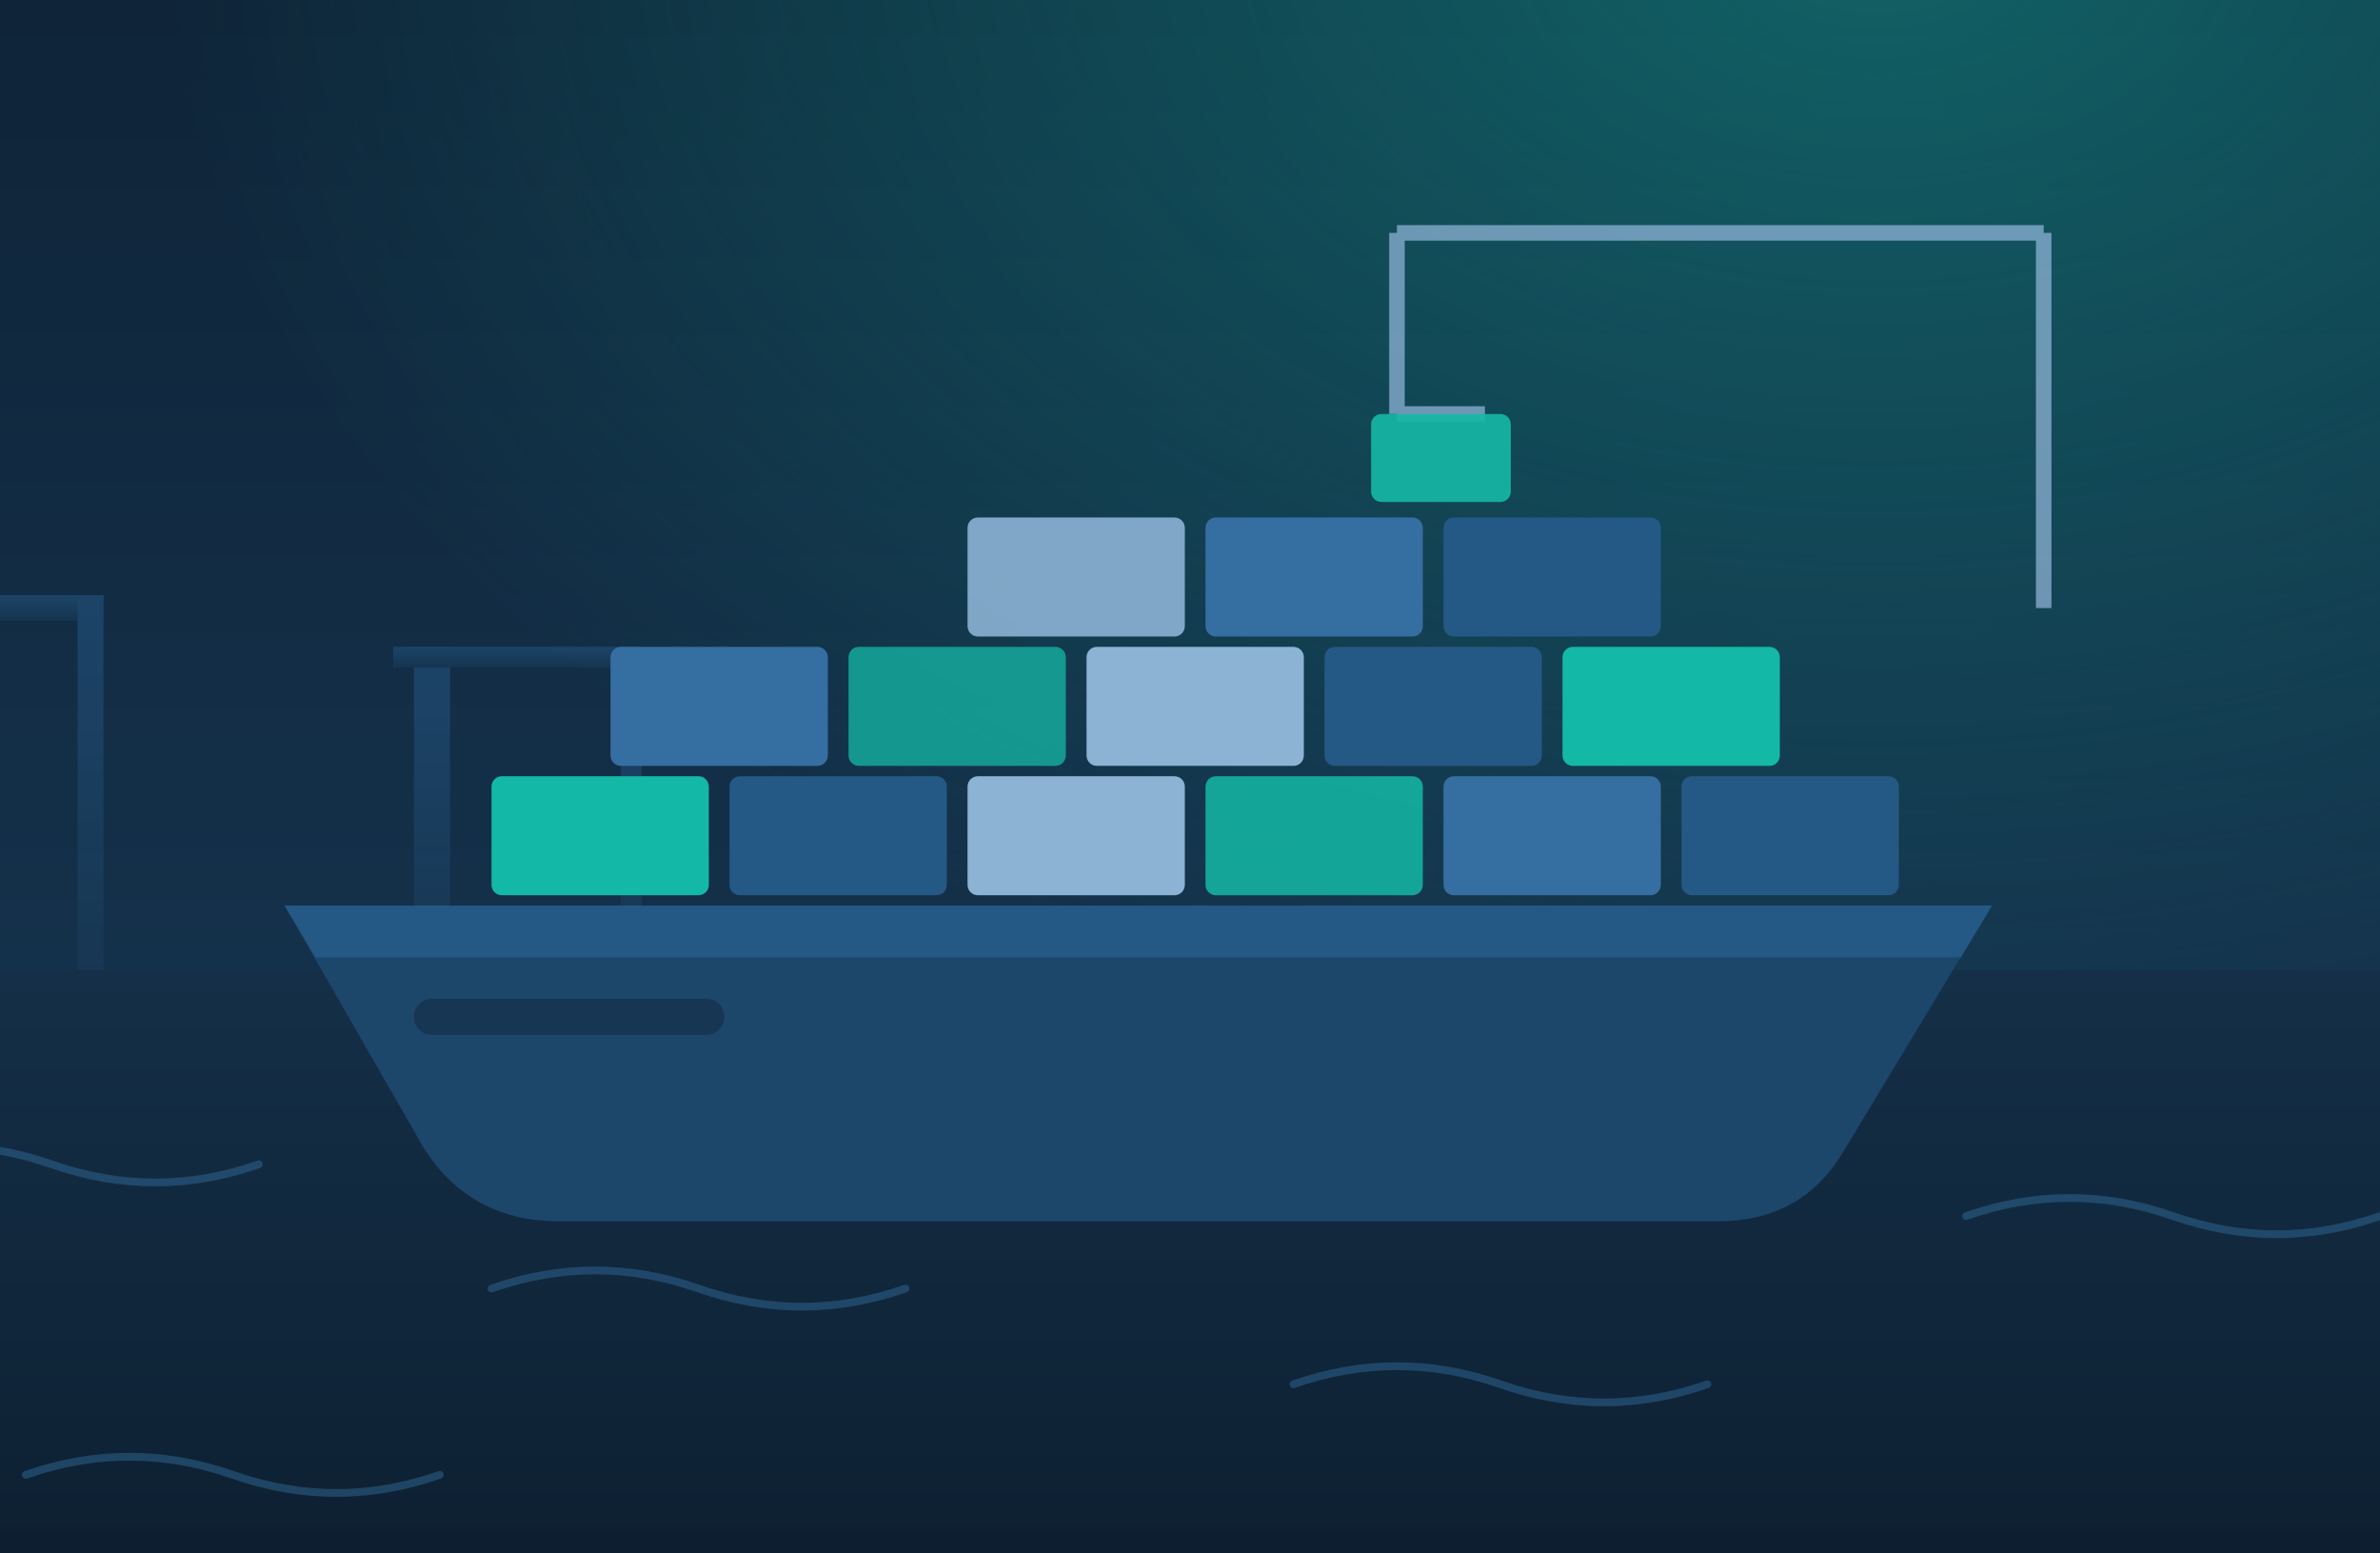
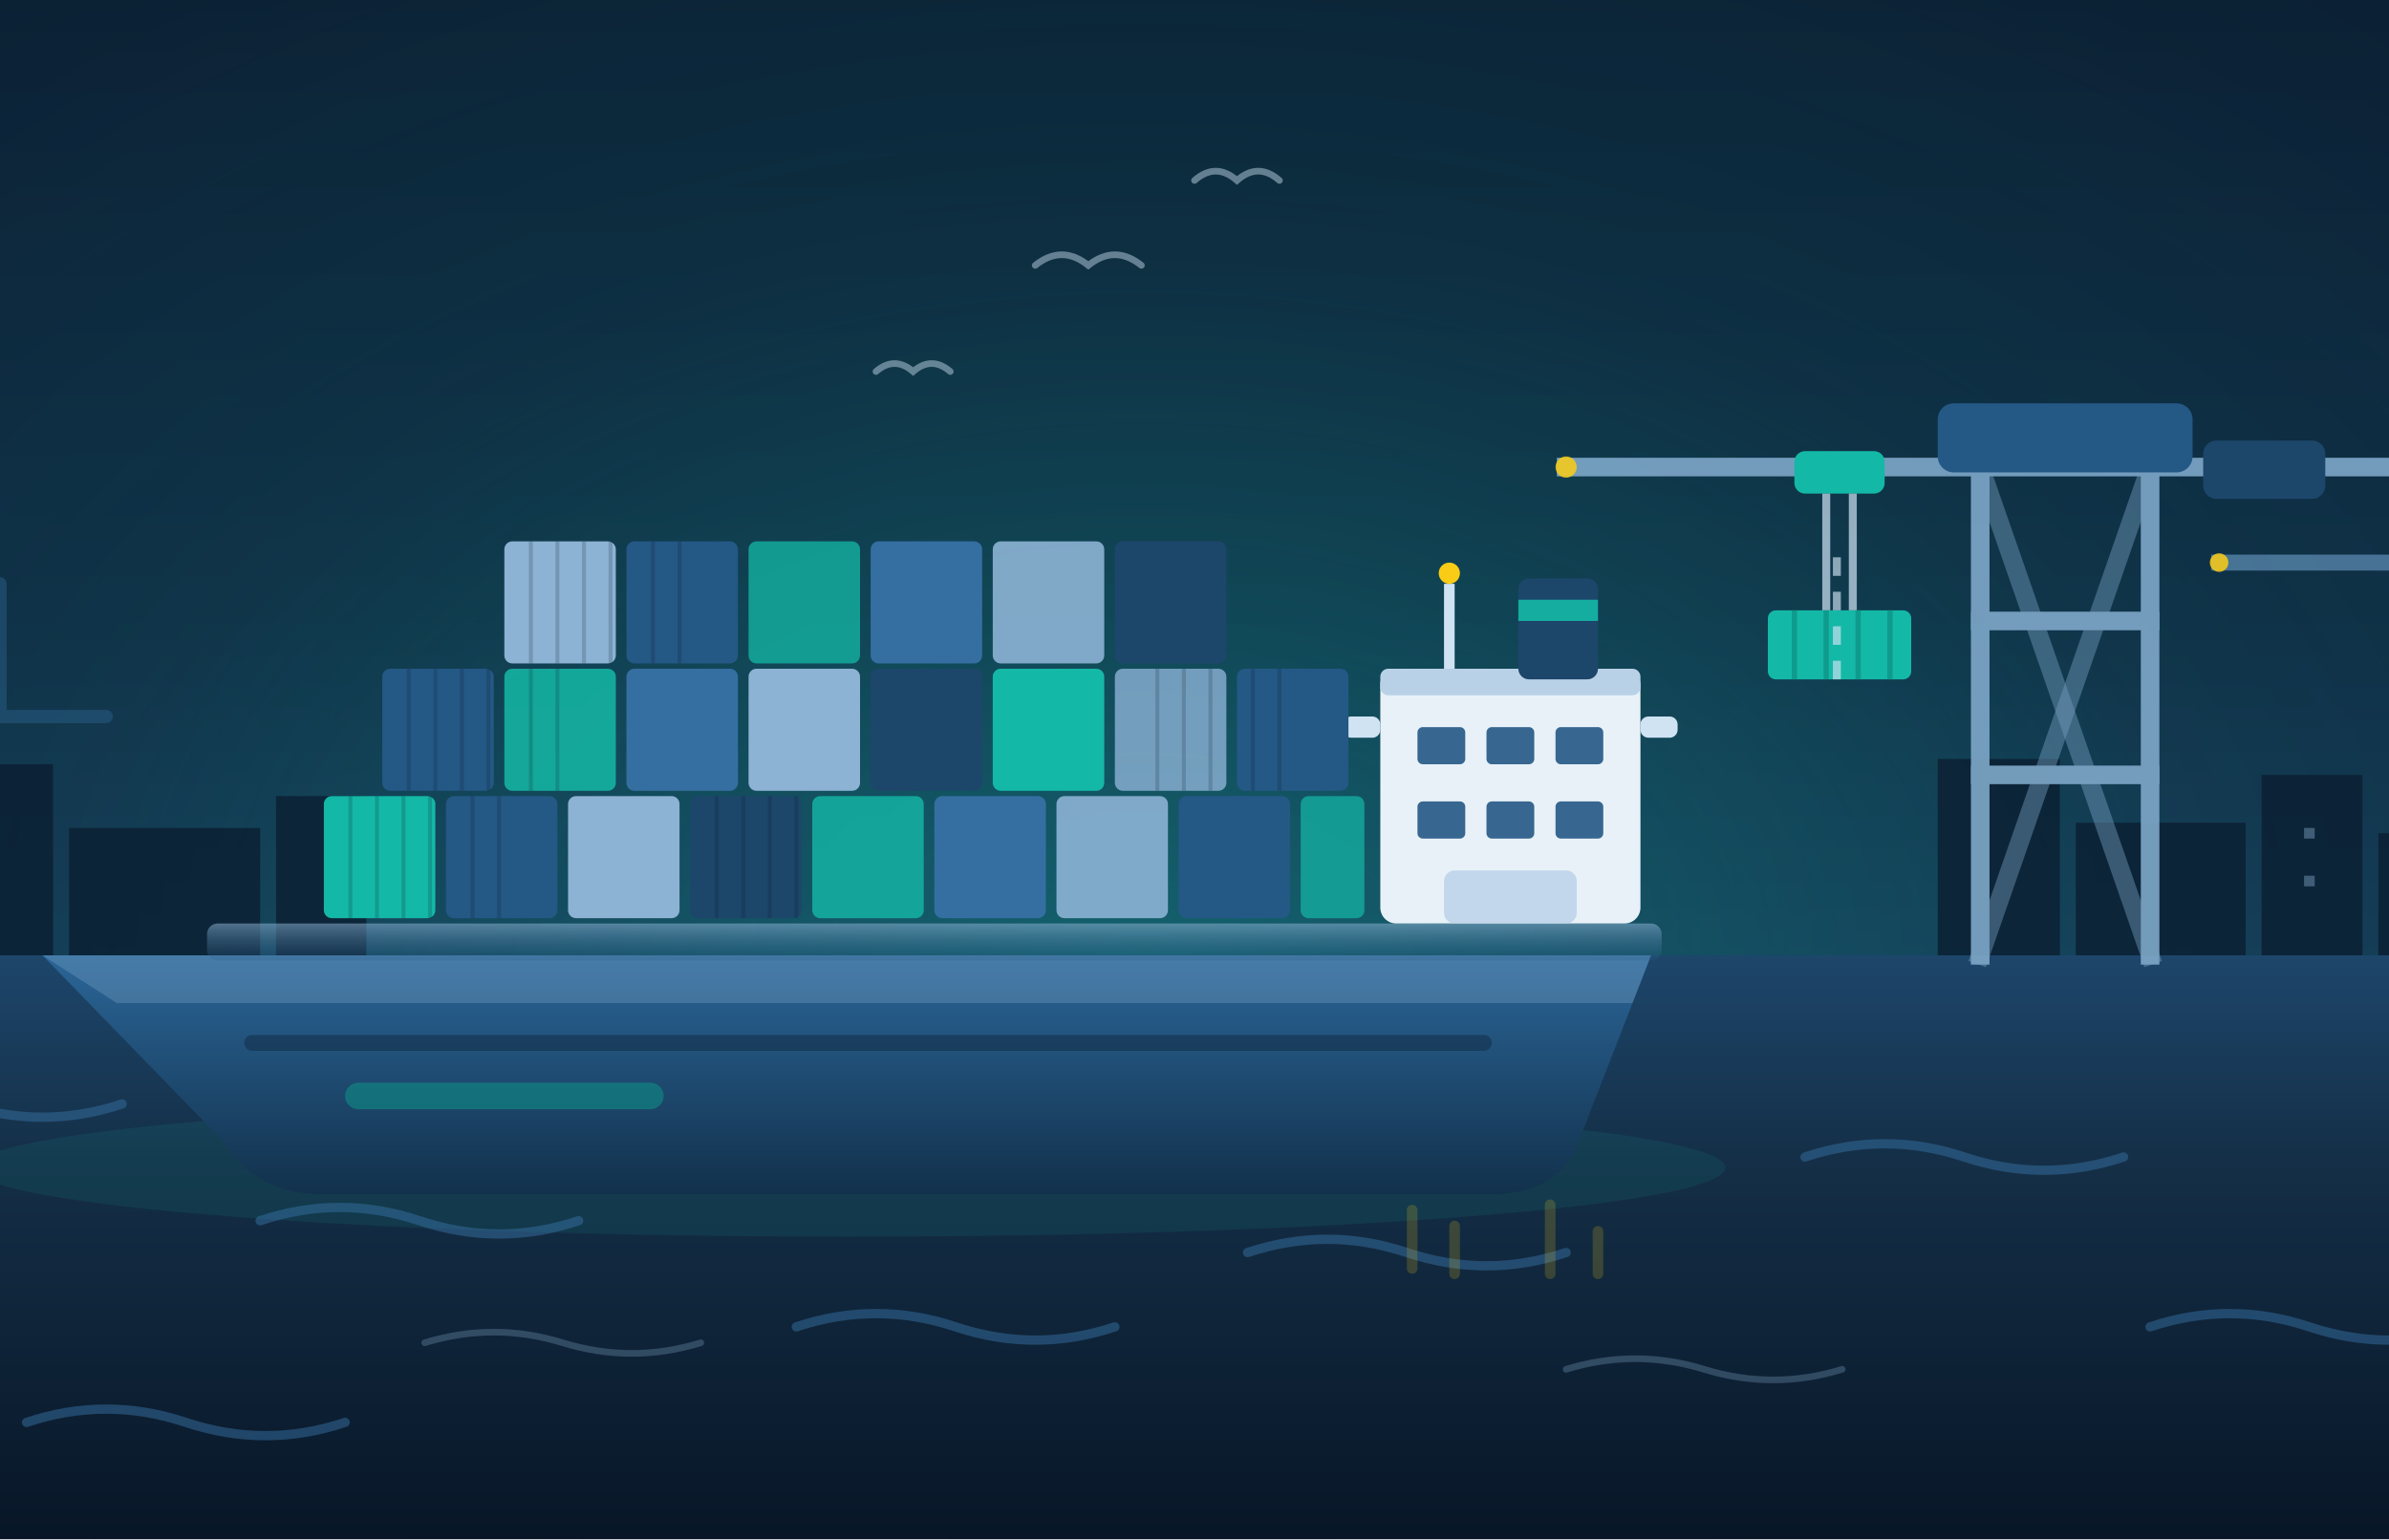
- <svg xmlns="http://www.w3.org/2000/svg" viewBox="140 170 920 600" role="img" aria-label="بندر و کشتی کانتینری در حال بارگیری">
+ <svg xmlns="http://www.w3.org/2000/svg" viewBox="170 200 900 580" role="img" aria-label="تصویرسازی بندر کانتینری: جرثقیل‌های دروازه‌ای و کشتی باری در حال بارگیری">
  <defs>
    <linearGradient id="sky" x1="0" y1="0" x2="0" y2="1">
-       <stop offset="0" stop-color="#0c1e2f" />
-       <stop offset="1" stop-color="#183a58" />
+       <stop offset="0" stop-color="#081627" />
+       <stop offset="0.55" stop-color="#0f2941" />
+       <stop offset="1" stop-color="#1d466b" />
    </linearGradient>
-     <linearGradient id="water" x1="0" y1="0" x2="0" y2="1">
-       <stop offset="0" stop-color="#142f47" />
-       <stop offset="1" stop-color="#0c1e2f" />
+     <linearGradient id="sea" x1="0" y1="0" x2="0" y2="1">
+       <stop offset="0" stop-color="#1d466b" />
+       <stop offset="0.35" stop-color="#142f47" />
+       <stop offset="1" stop-color="#081627" />
    </linearGradient>
-     <radialGradient id="glow" cx="0.72" cy="0.18" r="0.55">
-       <stop offset="0" stop-color="#14b8a6" stop-opacity="0.42" />
+     <linearGradient id="hull" x1="0" y1="0" x2="0" y2="1">
+       <stop offset="0" stop-color="#2b6698" />
+       <stop offset="1" stop-color="#12314c" />
+     </linearGradient>
+     <linearGradient id="deck" x1="0" y1="0" x2="0" y2="1">
+       <stop offset="0" stop-color="#8cb2d4" stop-opacity="0.55" />
+       <stop offset="1" stop-color="#245885" stop-opacity="0.2" />
+     </linearGradient>
+     <radialGradient id="glow" cx="0.5" cy="0.72" r="0.62">
+       <stop offset="0" stop-color="#14b8a6" stop-opacity="0.34" />
+       <stop offset="0.55" stop-color="#14b8a6" stop-opacity="0.08" />
      <stop offset="1" stop-color="#14b8a6" stop-opacity="0" />
    </radialGradient>
-     <linearGradient id="crane" x1="0" y1="0" x2="0" y2="1">
-       <stop offset="0" stop-color="#245885" />
-       <stop offset="1" stop-color="#183a58" />
-     </linearGradient>
  </defs>
-   <rect width="1200" height="800" fill="url(#sky)" />
-   <rect width="1200" height="800" fill="url(#glow)" />
-   <g fill="#8cb2d4" opacity="0.22">
-     <circle cx="150" cy="120" r="3" />
-     <circle cx="230" cy="80" r="2" />
-     <circle cx="320" cy="150" r="2.5" />
-     <circle cx="905" cy="95" r="3" />
-     <circle cx="1010" cy="150" r="2" />
-     <circle cx="1100" cy="90" r="2.5" />
-     <circle cx="780" cy="140" r="2" />
+   <rect width="1200" height="780" fill="url(#sky)" />
+   <rect width="1200" height="780" fill="url(#glow)" />
+   <g fill="#cfe3f3" opacity="0.55">
+     <circle cx="96" cy="70" r="1.8" />
+     <circle cx="212" cy="128" r="1.4" />
+     <circle cx="338" cy="54" r="1.7" />
+     <circle cx="470" cy="104" r="1.3" />
+     <circle cx="612" cy="46" r="1.6" />
+     <circle cx="742" cy="112" r="1.4" />
+     <circle cx="884" cy="62" r="1.8" />
+     <circle cx="1010" cy="120" r="1.3" />
+     <circle cx="1128" cy="58" r="1.6" />
+     <circle cx="1052" cy="196" r="1.2" />
+     <circle cx="168" cy="206" r="1.2" />
  </g>
-   <g fill="url(#crane)" opacity="0.55">
-     <rect x="70" y="400" width="16" height="150" />
-     <rect x="60" y="400" width="120" height="10" />
-     <path d="M170 400 h10 v150 h-10z" />
-     <rect x="300" y="420" width="14" height="130" />
-     <rect x="292" y="420" width="96" height="8" />
-     <path d="M380 420 h8 v130 h-8z" />
+   <g fill="#0b2033" opacity="0.85">
+     <rect x="0" y="498" width="86" height="62" />
+     <rect x="92" y="516" width="54" height="44" />
+     <rect x="150" y="488" width="40" height="72" />
+     <rect x="196" y="512" width="72" height="48" />
+     <rect x="274" y="500" width="34" height="60" />
+     <rect x="900" y="486" width="46" height="74" />
+     <rect x="952" y="510" width="64" height="50" />
+     <rect x="1022" y="492" width="38" height="68" />
+     <rect x="1066" y="514" width="58" height="46" />
+     <rect x="1130" y="500" width="70" height="60" />
  </g>
-   <rect y="545" width="1200" height="255" fill="url(#water)" />
-   <g stroke="#356fa1" stroke-opacity="0.45" stroke-width="3" fill="none" stroke-linecap="round">
-     <path d="M80 620 q40 -14 80 0 q40 14 80 0" />
-     <path d="M330 668 q40 -14 80 0 q40 14 80 0" />
-     <path d="M640 705 q40 -14 80 0 q40 14 80 0" />
-     <path d="M900 640 q40 -14 80 0 q40 14 80 0" />
-     <path d="M150 740 q40 -14 80 0 q40 14 80 0" />
+   <g fill="#8cb2d4" opacity="0.4">
+     <rect x="18" y="514" width="4" height="4" />
+     <rect x="34" y="514" width="4" height="4" />
+     <rect x="18" y="530" width="4" height="4" />
+     <rect x="50" y="530" width="4" height="4" />
+     <rect x="166" y="508" width="4" height="4" />
+     <rect x="166" y="526" width="4" height="4" />
+     <rect x="1038" y="512" width="4" height="4" />
+     <rect x="1038" y="530" width="4" height="4" />
+     <rect x="1150" y="520" width="4" height="4" />
+     <rect x="1172" y="520" width="4" height="4" />
+   </g>
+   <rect y="560" width="1200" height="220" fill="url(#sea)" />
+   <g stroke="#356fa1" stroke-width="5" fill="none" opacity="0.35" stroke-linecap="round">
+     <path d="M84 560 V470 M140 560 V470" />
+     <path d="M60 470 H210" />
+     <path d="M170 470 V420" />
  </g>
  <g>
-     <path d="M250 520 h660 l-58 96 q-16 26 -48 26 H356 q-34 0 -52 -28 z" fill="#1d466b" />
-     <path d="M250 520 h660 l-12 20 H262 z" fill="#245885" />
-     <rect x="300" y="556" width="120" height="14" rx="7" fill="#0c1e2f" opacity="0.4" />
+     <g stroke="#7ea7c9" stroke-width="7" fill="none" stroke-linecap="square" opacity="0.9">
+       <path d="M916 560 V376" />
+       <path d="M980 560 V376" />
+       <path d="M760 376 H1180" />
+       <path d="M916 434 H980" />
+       <path d="M916 492 H980" />
+       <path d="M916 376 L980 560" opacity="0.45" />
+       <path d="M980 376 L916 560" opacity="0.45" />
+     </g>
+     <g fill="#245885">
+       <rect x="900" y="352" width="96" height="26" rx="6" />
+       <rect x="1000" y="366" width="46" height="22" rx="5" fill="#1d466b" />
+     </g>
+     <g>
+       <rect x="846" y="370" width="34" height="16" rx="4" fill="#14b8a6" />
+       <path d="M858 386 V430 M868 386 V430" stroke="#cfe3f3" stroke-width="3" opacity="0.7" />
+       <rect x="836" y="430" width="54" height="26" rx="3" fill="#14b8a6" />
+       <g stroke="#0d9488" stroke-width="2" opacity="0.8">
+         <path d="M846 430 V456 M858 430 V456 M870 430 V456 M882 430 V456" />
+       </g>
+     </g>
+     <g stroke="#5f8fb6" stroke-width="6" fill="none" opacity="0.7" stroke-linecap="square">
+       <path d="M1084 560 V412" />
+       <path d="M1140 560 V412" />
+       <path d="M1006 412 H1178" />
+       <path d="M1084 470 H1140" />
+     </g>
+     <rect x="1072" y="392" width="80" height="22" rx="5" fill="#1d466b" opacity="0.9" />
+     <g fill="#facc15" opacity="0.85">
+       <circle cx="760" cy="376" r="4" />
+       <circle cx="1180" cy="376" r="4" />
+       <circle cx="1006" cy="412" r="3.5" />
+       <circle cx="1178" cy="412" r="3.5" />
+     </g>
  </g>
  <g>
-     <rect x="330" y="470" width="84" height="46" rx="4" fill="#14b8a6" />
-     <rect x="422" y="470" width="84" height="46" rx="4" fill="#245885" />
-     <rect x="514" y="470" width="84" height="46" rx="4" fill="#8cb2d4" />
-     <rect x="606" y="470" width="84" height="46" rx="4" fill="#14b8a6" opacity="0.85" />
-     <rect x="698" y="470" width="84" height="46" rx="4" fill="#356fa1" />
-     <rect x="790" y="470" width="84" height="46" rx="4" fill="#245885" />
-     <rect x="376" y="420" width="84" height="46" rx="4" fill="#356fa1" />
-     <rect x="468" y="420" width="84" height="46" rx="4" fill="#14b8a6" opacity="0.75" />
-     <rect x="560" y="420" width="84" height="46" rx="4" fill="#8cb2d4" />
-     <rect x="652" y="420" width="84" height="46" rx="4" fill="#245885" />
-     <rect x="744" y="420" width="84" height="46" rx="4" fill="#14b8a6" />
-     <rect x="514" y="370" width="84" height="46" rx="4" fill="#8cb2d4" opacity="0.9" />
-     <rect x="606" y="370" width="84" height="46" rx="4" fill="#356fa1" />
-     <rect x="698" y="370" width="84" height="46" rx="4" fill="#245885" />
+     <ellipse cx="490" cy="640" rx="330" ry="26" fill="#14b8a6" opacity="0.1" />
+     <path d="M186 560 H792 L764 632 Q756 650 732 650 H292 Q266 650 254 630 Z" fill="url(#hull)" />
+     <path d="M186 560 H792 L785 578 H214 Z" fill="#8cb2d4" opacity="0.28" />
+     <rect x="262" y="590" width="470" height="6" rx="3" fill="#081627" opacity="0.35" />
+     <rect x="300" y="608" width="120" height="10" rx="5" fill="#0d9488" opacity="0.55" />
+     <rect x="248" y="548" width="548" height="14" rx="4" fill="url(#deck)" />
+     <g>
+       <rect x="690" y="452" width="98" height="96" rx="6" fill="#e8f1f8" />
+       <rect x="690" y="452" width="98" height="10" rx="3" fill="#b9d1e7" />
+       <g fill="#245885" opacity="0.9">
+         <rect x="704" y="474" width="18" height="14" rx="2" />
+         <rect x="730" y="474" width="18" height="14" rx="2" />
+         <rect x="756" y="474" width="18" height="14" rx="2" />
+         <rect x="704" y="502" width="18" height="14" rx="2" />
+         <rect x="730" y="502" width="18" height="14" rx="2" />
+         <rect x="756" y="502" width="18" height="14" rx="2" />
+       </g>
+       <rect x="714" y="528" width="50" height="20" rx="4" fill="#b9d1e7" opacity="0.8" />
+       <rect x="676" y="470" width="14" height="8" rx="3" fill="#cfe3f3" />
+       <rect x="788" y="470" width="14" height="8" rx="3" fill="#cfe3f3" />
+       <rect x="742" y="418" width="30" height="38" rx="4" fill="#1d466b" />
+       <rect x="742" y="426" width="30" height="8" fill="#14b8a6" opacity="0.9" />
+       <path d="M716 452 V420" stroke="#cfe3f3" stroke-width="4" />
+       <circle cx="716" cy="416" r="4" fill="#facc15" />
+     </g>
+     <g>
+       <g>
+         <rect x="292" y="500" width="42" height="46" rx="3" fill="#14b8a6" />
+         <rect x="338" y="500" width="42" height="46" rx="3" fill="#245885" />
+         <rect x="384" y="500" width="42" height="46" rx="3" fill="#8cb2d4" />
+         <rect x="430" y="500" width="42" height="46" rx="3" fill="#1d466b" />
+         <rect x="476" y="500" width="42" height="46" rx="3" fill="#14b8a6" opacity="0.8" />
+         <rect x="522" y="500" width="42" height="46" rx="3" fill="#356fa1" />
+         <rect x="568" y="500" width="42" height="46" rx="3" fill="#8cb2d4" opacity="0.9" />
+         <rect x="614" y="500" width="42" height="46" rx="3" fill="#245885" />
+         <rect x="660" y="500" width="24" height="46" rx="3" fill="#14b8a6" opacity="0.7" />
+       </g>
+       <g>
+         <rect x="314" y="452" width="42" height="46" rx="3" fill="#245885" />
+         <rect x="360" y="452" width="42" height="46" rx="3" fill="#14b8a6" opacity="0.85" />
+         <rect x="406" y="452" width="42" height="46" rx="3" fill="#356fa1" />
+         <rect x="452" y="452" width="42" height="46" rx="3" fill="#8cb2d4" />
+         <rect x="498" y="452" width="42" height="46" rx="3" fill="#1d466b" />
+         <rect x="544" y="452" width="42" height="46" rx="3" fill="#14b8a6" />
+         <rect x="590" y="452" width="42" height="46" rx="3" fill="#8cb2d4" opacity="0.8" />
+         <rect x="636" y="452" width="42" height="46" rx="3" fill="#245885" />
+       </g>
+       <g>
+         <rect x="360" y="404" width="42" height="46" rx="3" fill="#8cb2d4" />
+         <rect x="406" y="404" width="42" height="46" rx="3" fill="#245885" />
+         <rect x="452" y="404" width="42" height="46" rx="3" fill="#14b8a6" opacity="0.75" />
+         <rect x="498" y="404" width="42" height="46" rx="3" fill="#356fa1" />
+         <rect x="544" y="404" width="42" height="46" rx="3" fill="#8cb2d4" opacity="0.9" />
+         <rect x="590" y="404" width="42" height="46" rx="3" fill="#1d466b" />
+       </g>
+       <g stroke="#081627" stroke-width="1.5" opacity="0.18">
+         <path d="M302 500 V546 M312 500 V546 M322 500 V546 M332 500 V546 M348 500 V546 M358 500 V546" />
+         <path d="M324 452 V498 M334 452 V498 M344 452 V498 M354 452 V498 M370 452 V498 M380 452 V498" />
+         <path d="M370 404 V450 M380 404 V450 M390 404 V450 M400 404 V450 M416 404 V450 M426 404 V450" />
+         <path d="M440 500 V546 M450 500 V546 M460 500 V546 M470 500 V546" />
+         <path d="M606 452 V498 M616 452 V498 M626 452 V498 M642 452 V498 M652 452 V498" />
+       </g>
+     </g>
+     <path d="M862 456 V404" stroke="#cfe3f3" stroke-width="3" stroke-dasharray="7 6" opacity="0.65" />
  </g>
-   <g stroke="#8cb2d4" stroke-width="6" fill="none" opacity="0.75">
-     <path d="M930 260 h-250" />
-     <path d="M930 260 v145" />
-     <path d="M680 260 v70" />
-     <path d="M680 330 h34" />
+   <g stroke="#356fa1" stroke-width="3.5" fill="none" stroke-linecap="round" opacity="0.5">
+     <path d="M96 616 q30 -10 60 0 q30 10 60 0" />
+     <path d="M268 660 q30 -10 60 0 q30 10 60 0" />
+     <path d="M470 700 q30 -10 60 0 q30 10 60 0" />
+     <path d="M640 672 q30 -10 60 0 q30 10 60 0" />
+     <path d="M850 636 q30 -10 60 0 q30 10 60 0" />
+     <path d="M980 700 q30 -10 60 0 q30 10 60 0" />
+     <path d="M180 736 q30 -10 60 0 q30 10 60 0" />
  </g>
-   <rect x="670" y="330" width="54" height="34" rx="4" fill="#14b8a6" opacity="0.9" />
-   <path d="M0 760 h1200 v40 H0z" fill="#0c1e2f" opacity="0.55" />
+   <g stroke="#8cb2d4" stroke-width="2.5" fill="none" stroke-linecap="round" opacity="0.28">
+     <path d="M330 706 q26 -8 52 0 q26 8 52 0" />
+     <path d="M760 716 q26 -8 52 0 q26 8 52 0" />
+   </g>
+   <g fill="#facc15" opacity="0.18">
+     <rect x="700" y="654" width="4" height="26" rx="2" />
+     <rect x="716" y="660" width="4" height="22" rx="2" />
+     <rect x="752" y="652" width="4" height="30" rx="2" />
+     <rect x="770" y="662" width="4" height="20" rx="2" />
+   </g>
+   <g stroke="#cfe3f3" stroke-width="2.5" fill="none" stroke-linecap="round" opacity="0.45">
+     <path d="M560 300 q10 -8 20 0 q10 -8 20 0" />
+     <path d="M620 268 q8 -7 16 0 q8 -7 16 0" />
+     <path d="M500 340 q7 -6 14 0 q7 -6 14 0" />
+   </g>
</svg>
